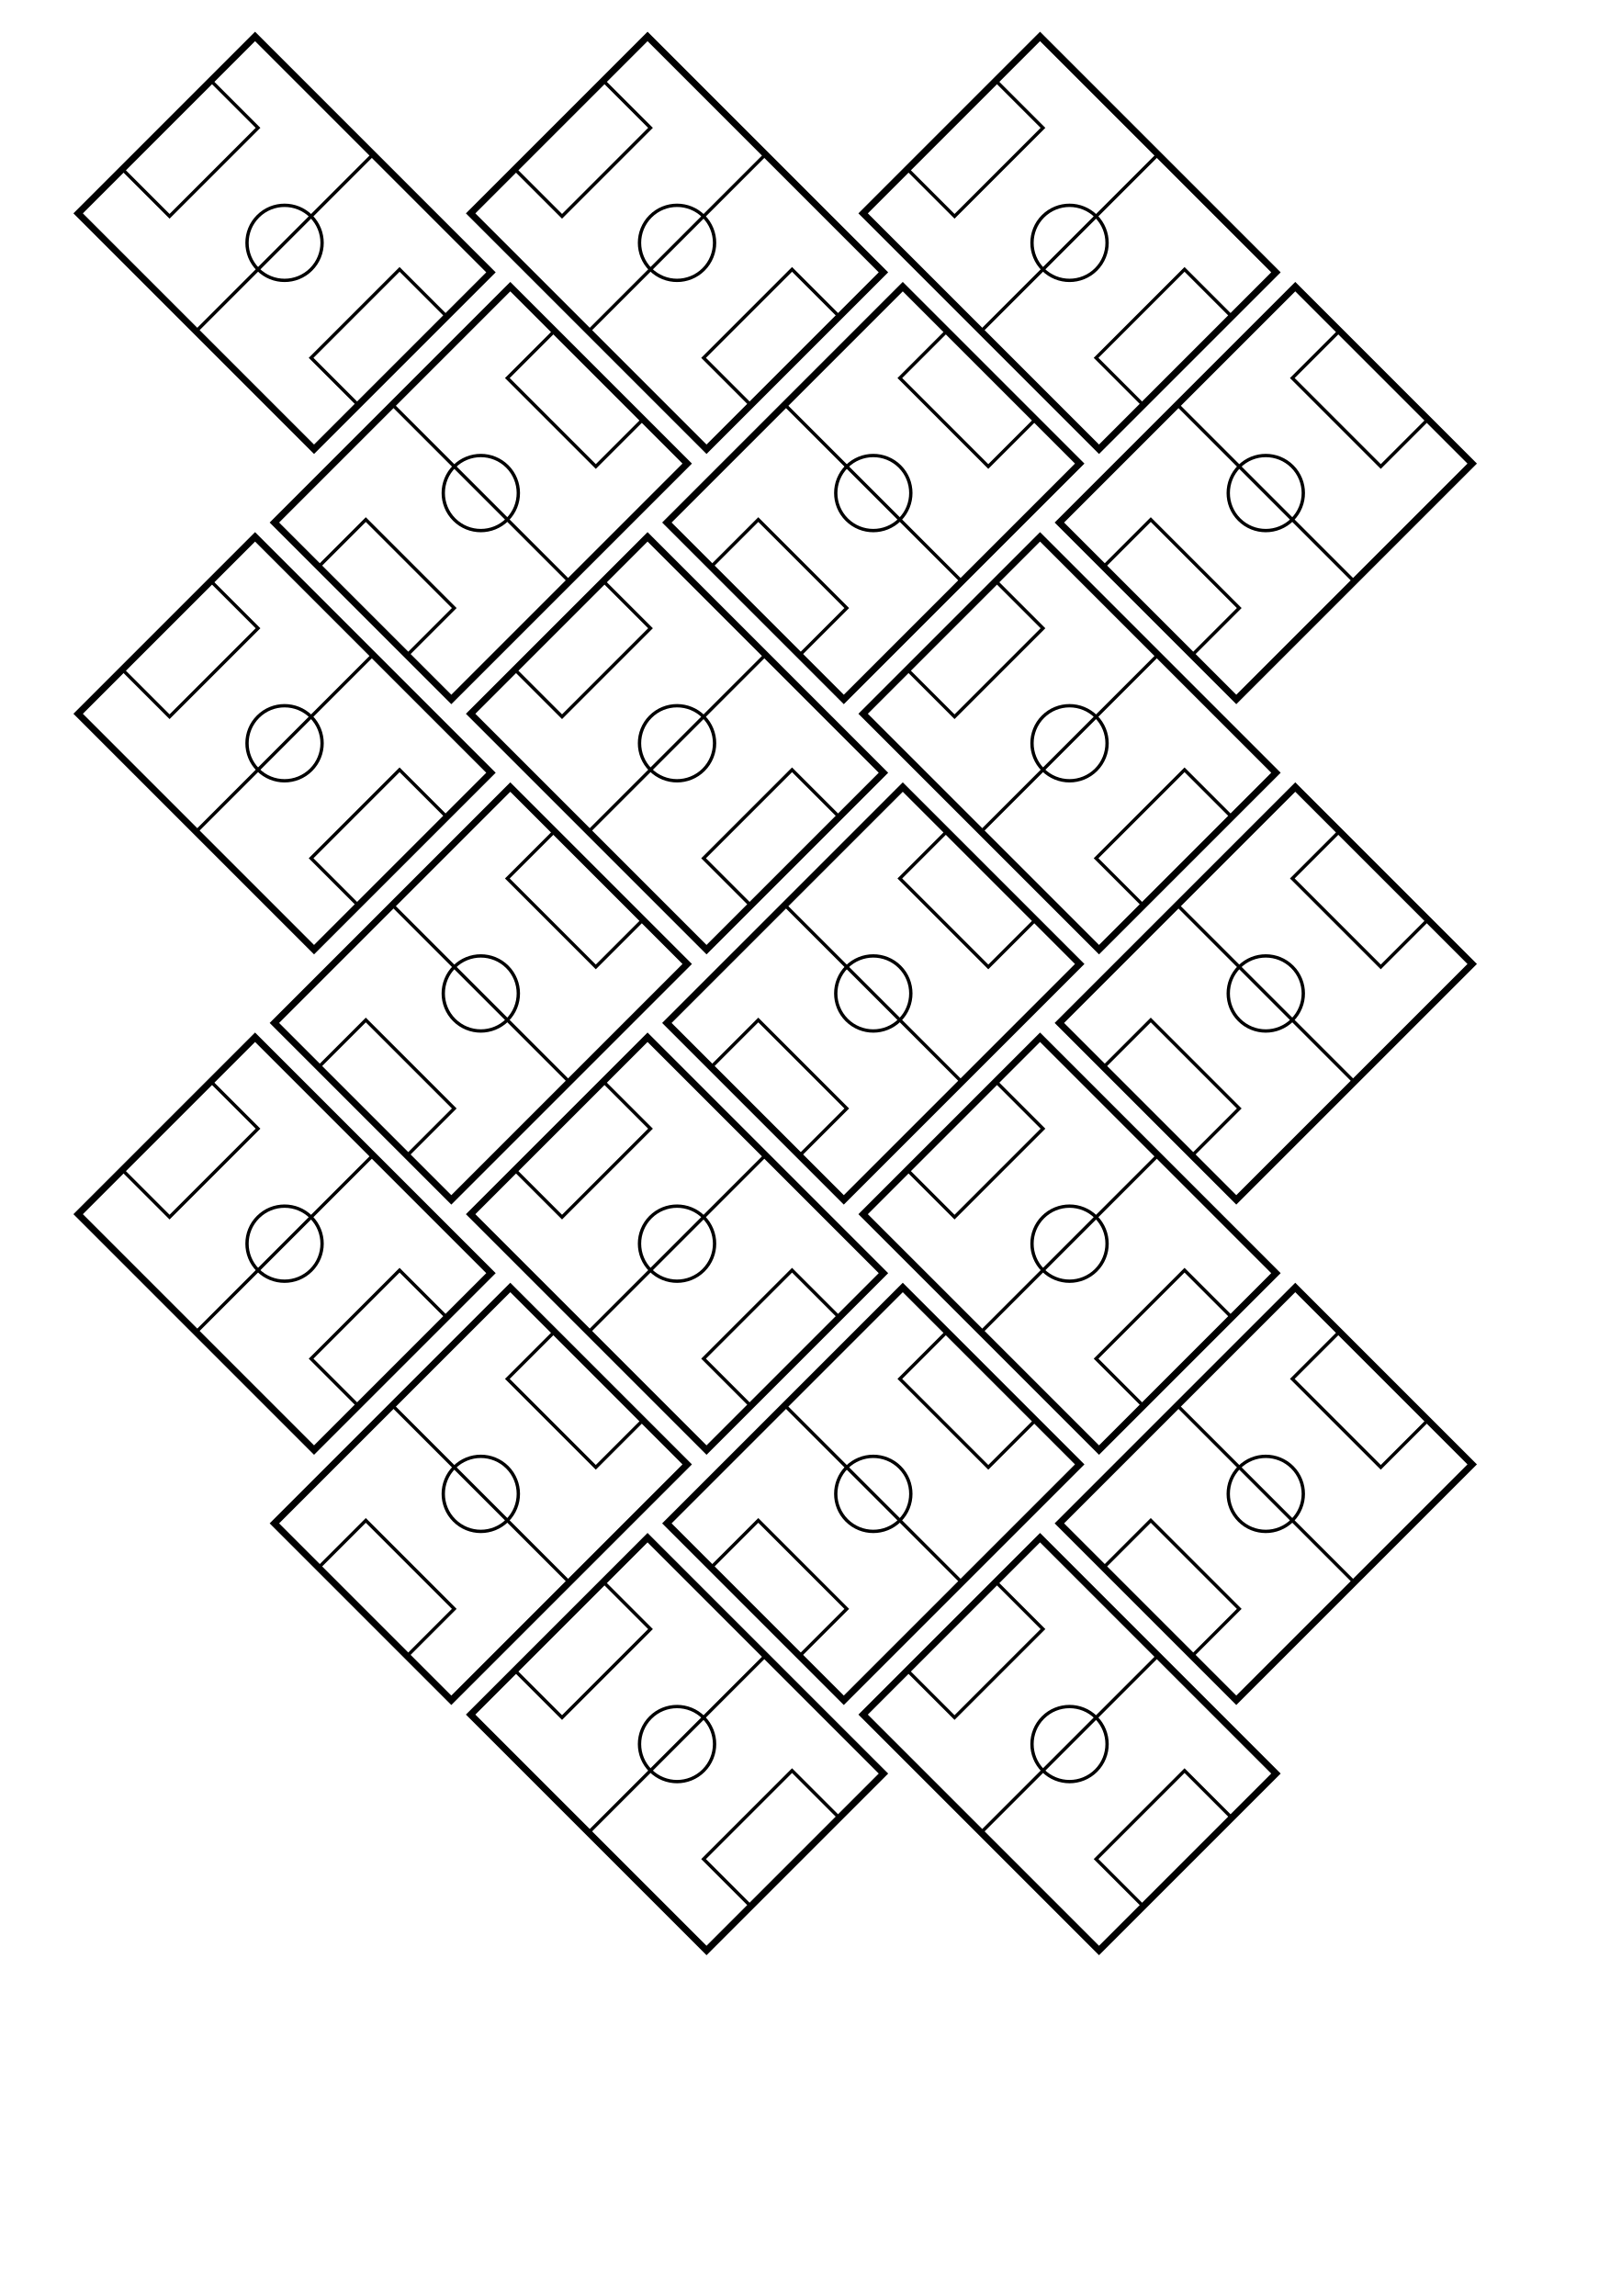
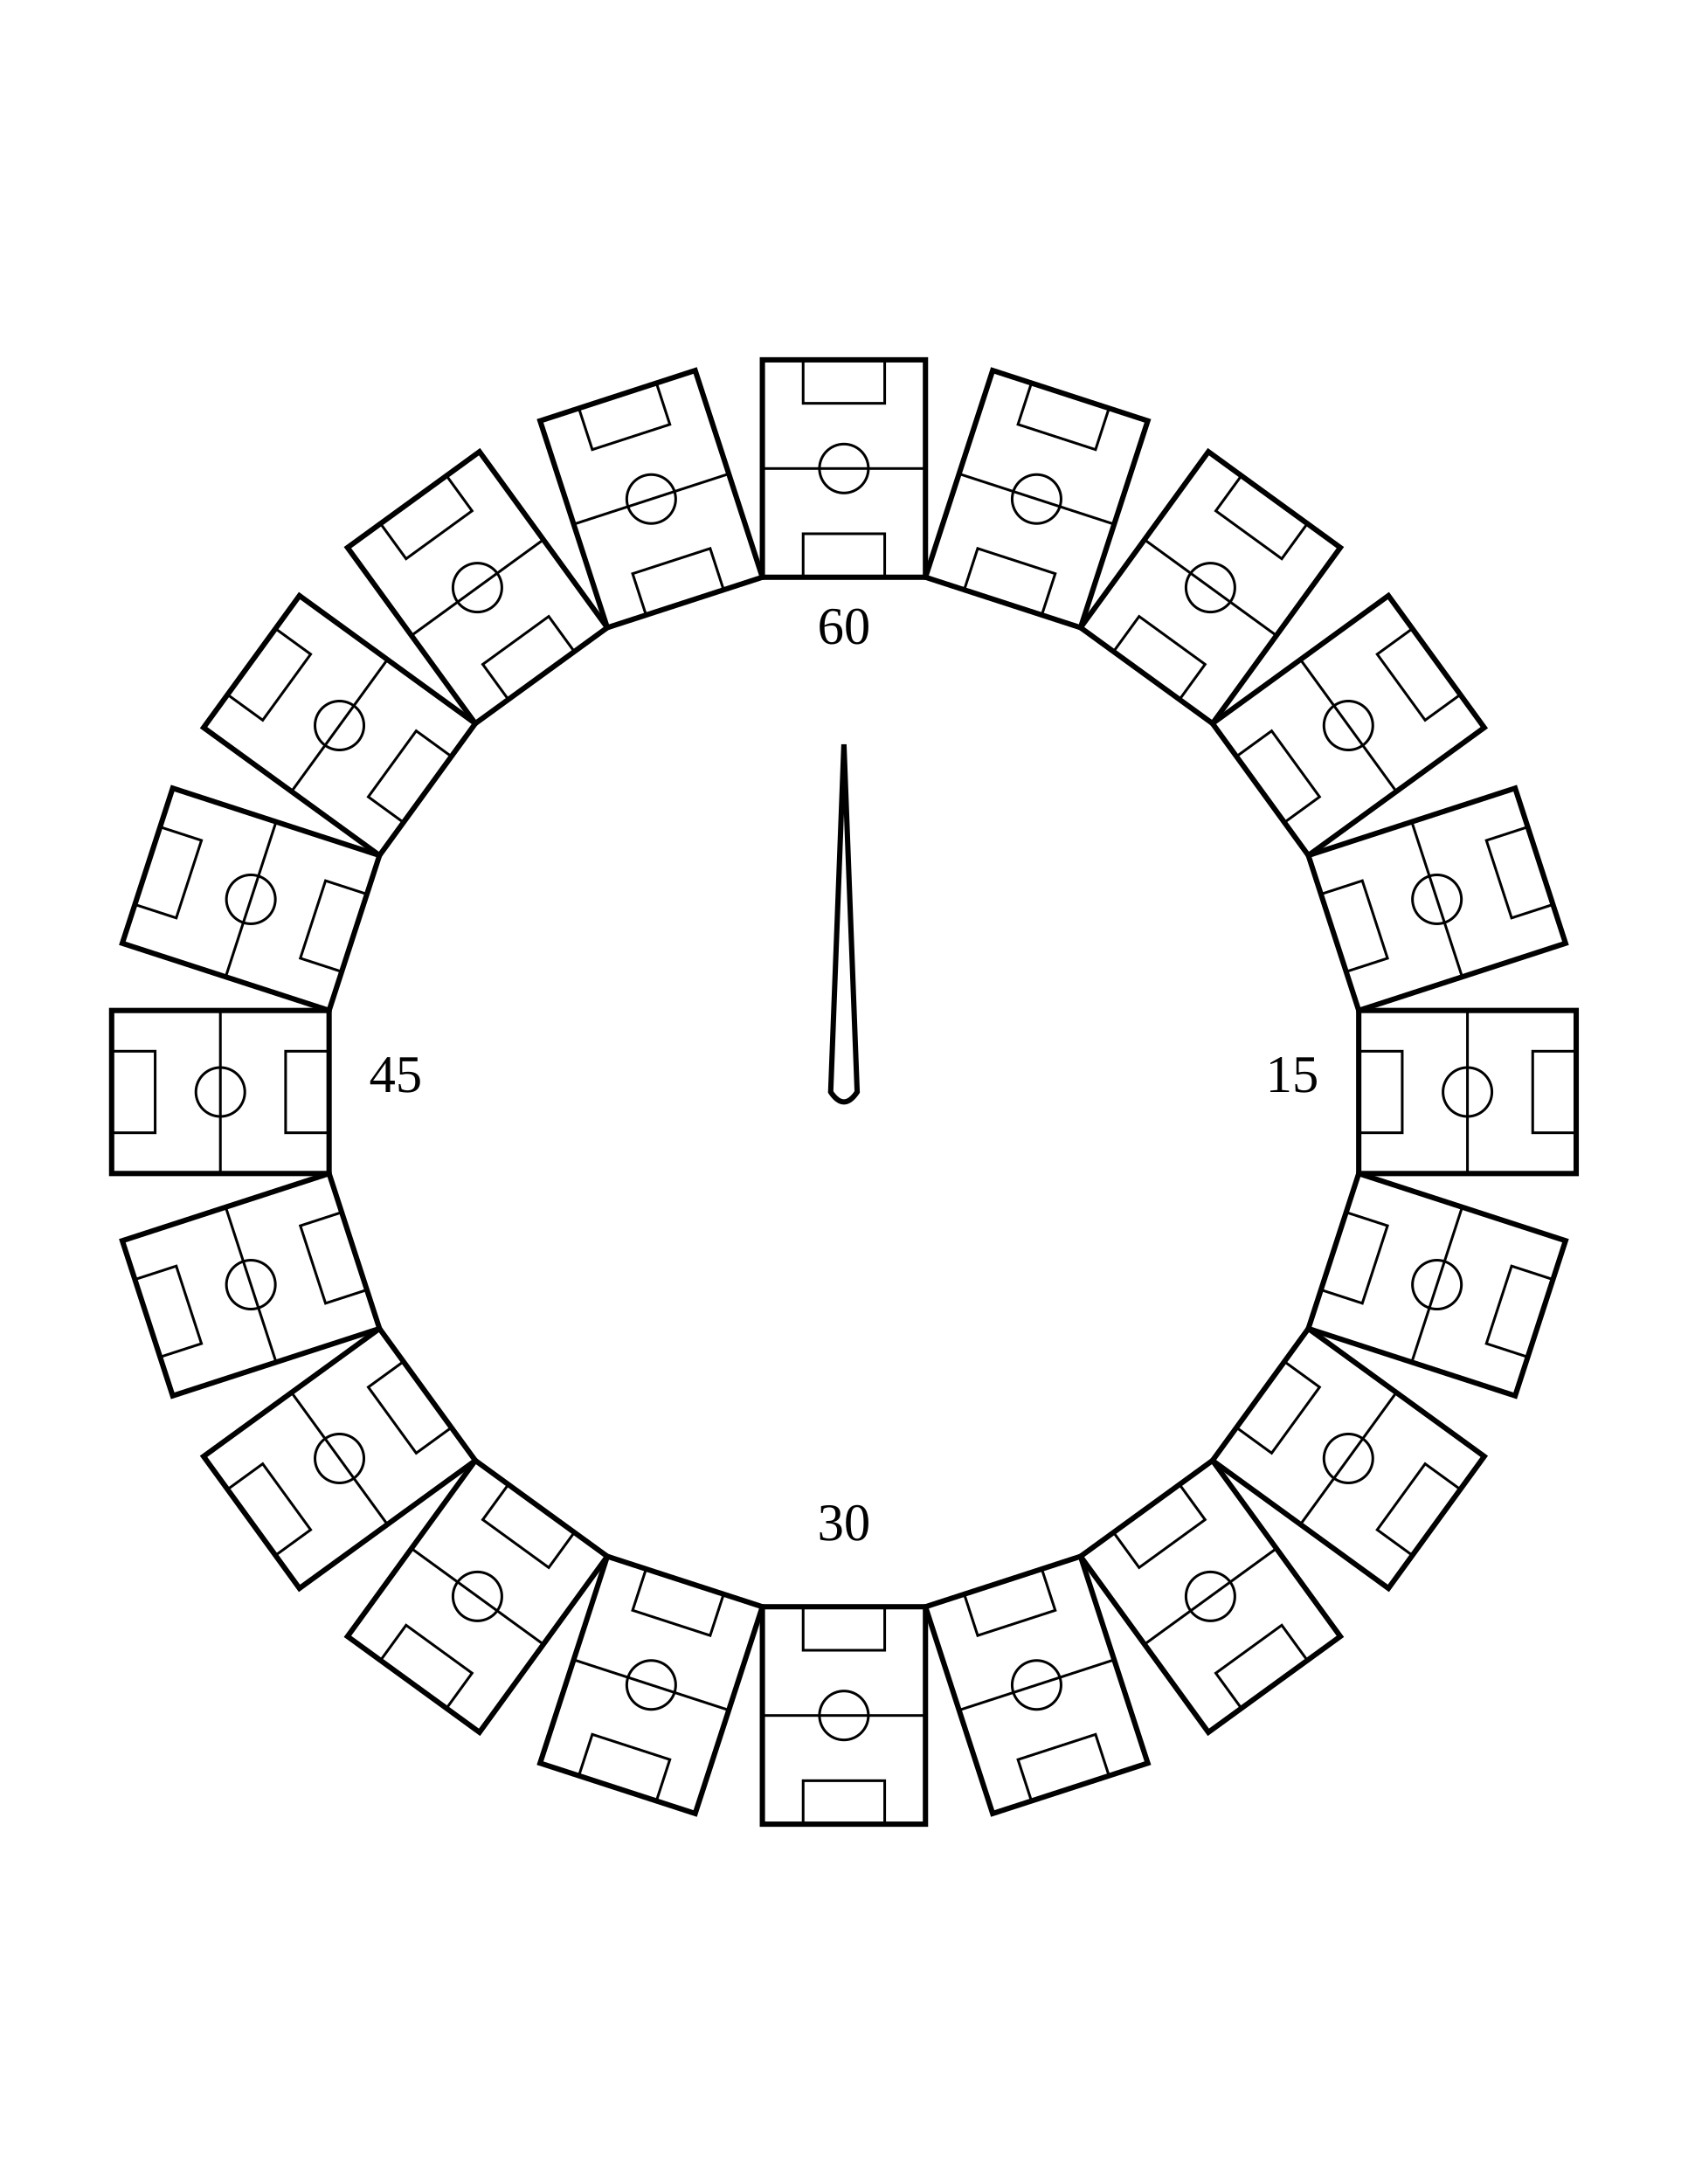
- <svg xmlns="http://www.w3.org/2000/svg" xmlns:xlink="http://www.w3.org/1999/xlink" baseProfile="full" height="1170.0" version="1.1" width="820.0">
+ <svg xmlns="http://www.w3.org/2000/svg" xmlns:xlink="http://www.w3.org/1999/xlink" baseProfile="full" height="1650.0" version="1.1" width="1275.0">
  <defs>
    <g id="field">
-       <rect fill="none" height="150.0" stroke="#000000" stroke-width="4" width="200.0" x="0" y="0" />
-       <line stroke="#000000" stroke-width="2" x1="100.0" x2="100.0" y1="0" y2="150.0" />
-       <circle cx="100.0" cy="75.0" fill="none" r="22.5" stroke="#000000" stroke-width="2" />
-       <rect fill="none" height="75.0" stroke="#000000" stroke-width="2" width="40.0" x="0" y="37.5" />
-       <rect fill="none" height="75.0" stroke="#000000" stroke-width="2" width="40.0" x="160.0" y="37.5" />
+       <rect fill="none" height="123.192" stroke="#000000" stroke-width="4" width="164.256" x="0" y="0" />
+       <line stroke="#000000" stroke-width="2" x1="82.128" x2="82.128" y1="0" y2="123.192" />
+       <circle cx="82.128" cy="61.596" fill="none" r="18.479" stroke="#000000" stroke-width="2" />
+       <rect fill="none" height="61.596" stroke="#000000" stroke-width="2" width="32.851" x="0" y="30.798" />
+       <rect fill="none" height="61.596" stroke="#000000" stroke-width="2" width="32.851" x="131.405" y="30.798" />
    </g>
  </defs>
-   <g id="field0" transform="translate(60.0,60) scale(0.85) rotate(45 100.0 75.0)">
-     <use xlink:href="#field" />
+   <g id="fields">
+     <use transform="translate(575.9039,436.0977) rotate(-90.0)" xlink:href="#field" />
+     <use transform="translate(699.0961,436.0977) rotate(-72.0)" xlink:href="#field" />
+     <use transform="translate(816.2588,474.1662) rotate(-54.0)" xlink:href="#field" />
+     <use transform="translate(915.9233,546.5767) rotate(-36.0)" xlink:href="#field" />
+     <use transform="translate(988.3338,646.2412) rotate(-18.0)" xlink:href="#field" />
+     <use transform="translate(1026.402,763.4039) rotate(0.0)" xlink:href="#field" />
+     <use transform="translate(1026.402,886.5961) rotate(18.0)" xlink:href="#field" />
+     <use transform="translate(988.3338,1003.759) rotate(36.0)" xlink:href="#field" />
+     <use transform="translate(915.9233,1103.423) rotate(54.0)" xlink:href="#field" />
+     <use transform="translate(816.2588,1175.834) rotate(72.0)" xlink:href="#field" />
+     <use transform="translate(699.0961,1213.902) rotate(90.0)" xlink:href="#field" />
+     <use transform="translate(575.9039,1213.902) rotate(108.0)" xlink:href="#field" />
+     <use transform="translate(458.7412,1175.834) rotate(126.0)" xlink:href="#field" />
+     <use transform="translate(359.0767,1103.423) rotate(144.0)" xlink:href="#field" />
+     <use transform="translate(286.6662,1003.759) rotate(162.0)" xlink:href="#field" />
+     <use transform="translate(248.5977,886.5961) rotate(180.0)" xlink:href="#field" />
+     <use transform="translate(248.5977,763.4039) rotate(198.0)" xlink:href="#field" />
+     <use transform="translate(286.6662,646.2412) rotate(216.0)" xlink:href="#field" />
+     <use transform="translate(359.0767,546.5767) rotate(234.0)" xlink:href="#field" />
+     <use transform="translate(458.7412,474.1662) rotate(252.0)" xlink:href="#field" />
  </g>
-   <g id="field1" transform="translate(260.0,60) scale(0.85) rotate(45 100.0 75.0)">
-     <use xlink:href="#field" />
+   <g id="labels">
+     <text alignment-baseline="middle" font-size="40" text-anchor="middle" x="637.5" y="486.375">60</text>
+     <text alignment-baseline="middle" font-size="40" text-anchor="middle" x="976.125" y="825.0">15</text>
+     <text alignment-baseline="middle" font-size="40" text-anchor="middle" x="637.5" y="1163.625">30</text>
+     <text alignment-baseline="middle" font-size="40" text-anchor="middle" x="298.875" y="825.0">45</text>
  </g>
-   <g id="field2" transform="translate(460.0,60) scale(0.85) rotate(45 100.0 75.0)">
-     <use xlink:href="#field" />
-   </g>
-   <g id="field3" transform="translate(160.0,187.5) scale(0.85) rotate(-45 100.0 75.0)">
-     <use xlink:href="#field" />
-   </g>
-   <g id="field4" transform="translate(360.0,187.5) scale(0.85) rotate(-45 100.0 75.0)">
-     <use xlink:href="#field" />
-   </g>
-   <g id="field5" transform="translate(560.0,187.5) scale(0.85) rotate(-45 100.0 75.0)">
-     <use xlink:href="#field" />
-   </g>
-   <g id="field6" transform="translate(60.0,315.0) scale(0.85) rotate(45 100.0 75.0)">
-     <use xlink:href="#field" />
-   </g>
-   <g id="field7" transform="translate(260.0,315.0) scale(0.85) rotate(45 100.0 75.0)">
-     <use xlink:href="#field" />
-   </g>
-   <g id="field8" transform="translate(460.0,315.0) scale(0.85) rotate(45 100.0 75.0)">
-     <use xlink:href="#field" />
-   </g>
-   <g id="field9" transform="translate(160.0,442.5) scale(0.85) rotate(-45 100.0 75.0)">
-     <use xlink:href="#field" />
-   </g>
-   <g id="field10" transform="translate(360.0,442.5) scale(0.85) rotate(-45 100.0 75.0)">
-     <use xlink:href="#field" />
-   </g>
-   <g id="field11" transform="translate(560.0,442.5) scale(0.85) rotate(-45 100.0 75.0)">
-     <use xlink:href="#field" />
-   </g>
-   <g id="field12" transform="translate(60.0,570.0) scale(0.85) rotate(45 100.0 75.0)">
-     <use xlink:href="#field" />
-   </g>
-   <g id="field13" transform="translate(260.0,570.0) scale(0.85) rotate(45 100.0 75.0)">
-     <use xlink:href="#field" />
-   </g>
-   <g id="field14" transform="translate(460.0,570.0) scale(0.85) rotate(45 100.0 75.0)">
-     <use xlink:href="#field" />
-   </g>
-   <g id="field15" transform="translate(160.0,697.5) scale(0.85) rotate(-45 100.0 75.0)">
-     <use xlink:href="#field" />
-   </g>
-   <g id="field16" transform="translate(360.0,697.5) scale(0.85) rotate(-45 100.0 75.0)">
-     <use xlink:href="#field" />
-   </g>
-   <g id="field17" transform="translate(560.0,697.5) scale(0.85) rotate(-45 100.0 75.0)">
-     <use xlink:href="#field" />
-   </g>
-   <g id="field18" transform="translate(260.0,825.0) scale(0.85) rotate(45 100.0 75.0)">
-     <use xlink:href="#field" />
-   </g>
-   <g id="field19" transform="translate(460.0,825.0) scale(0.85) rotate(45 100.0 75.0)">
-     <use xlink:href="#field" />
+   <g id="clock">
+     <path d="M637.5,562.369 L647.5,825.0 Q637.5,840.0 627.5,825.0 Z" fill="none" stroke="#000000" stroke-width="4" />
  </g>
</svg>
